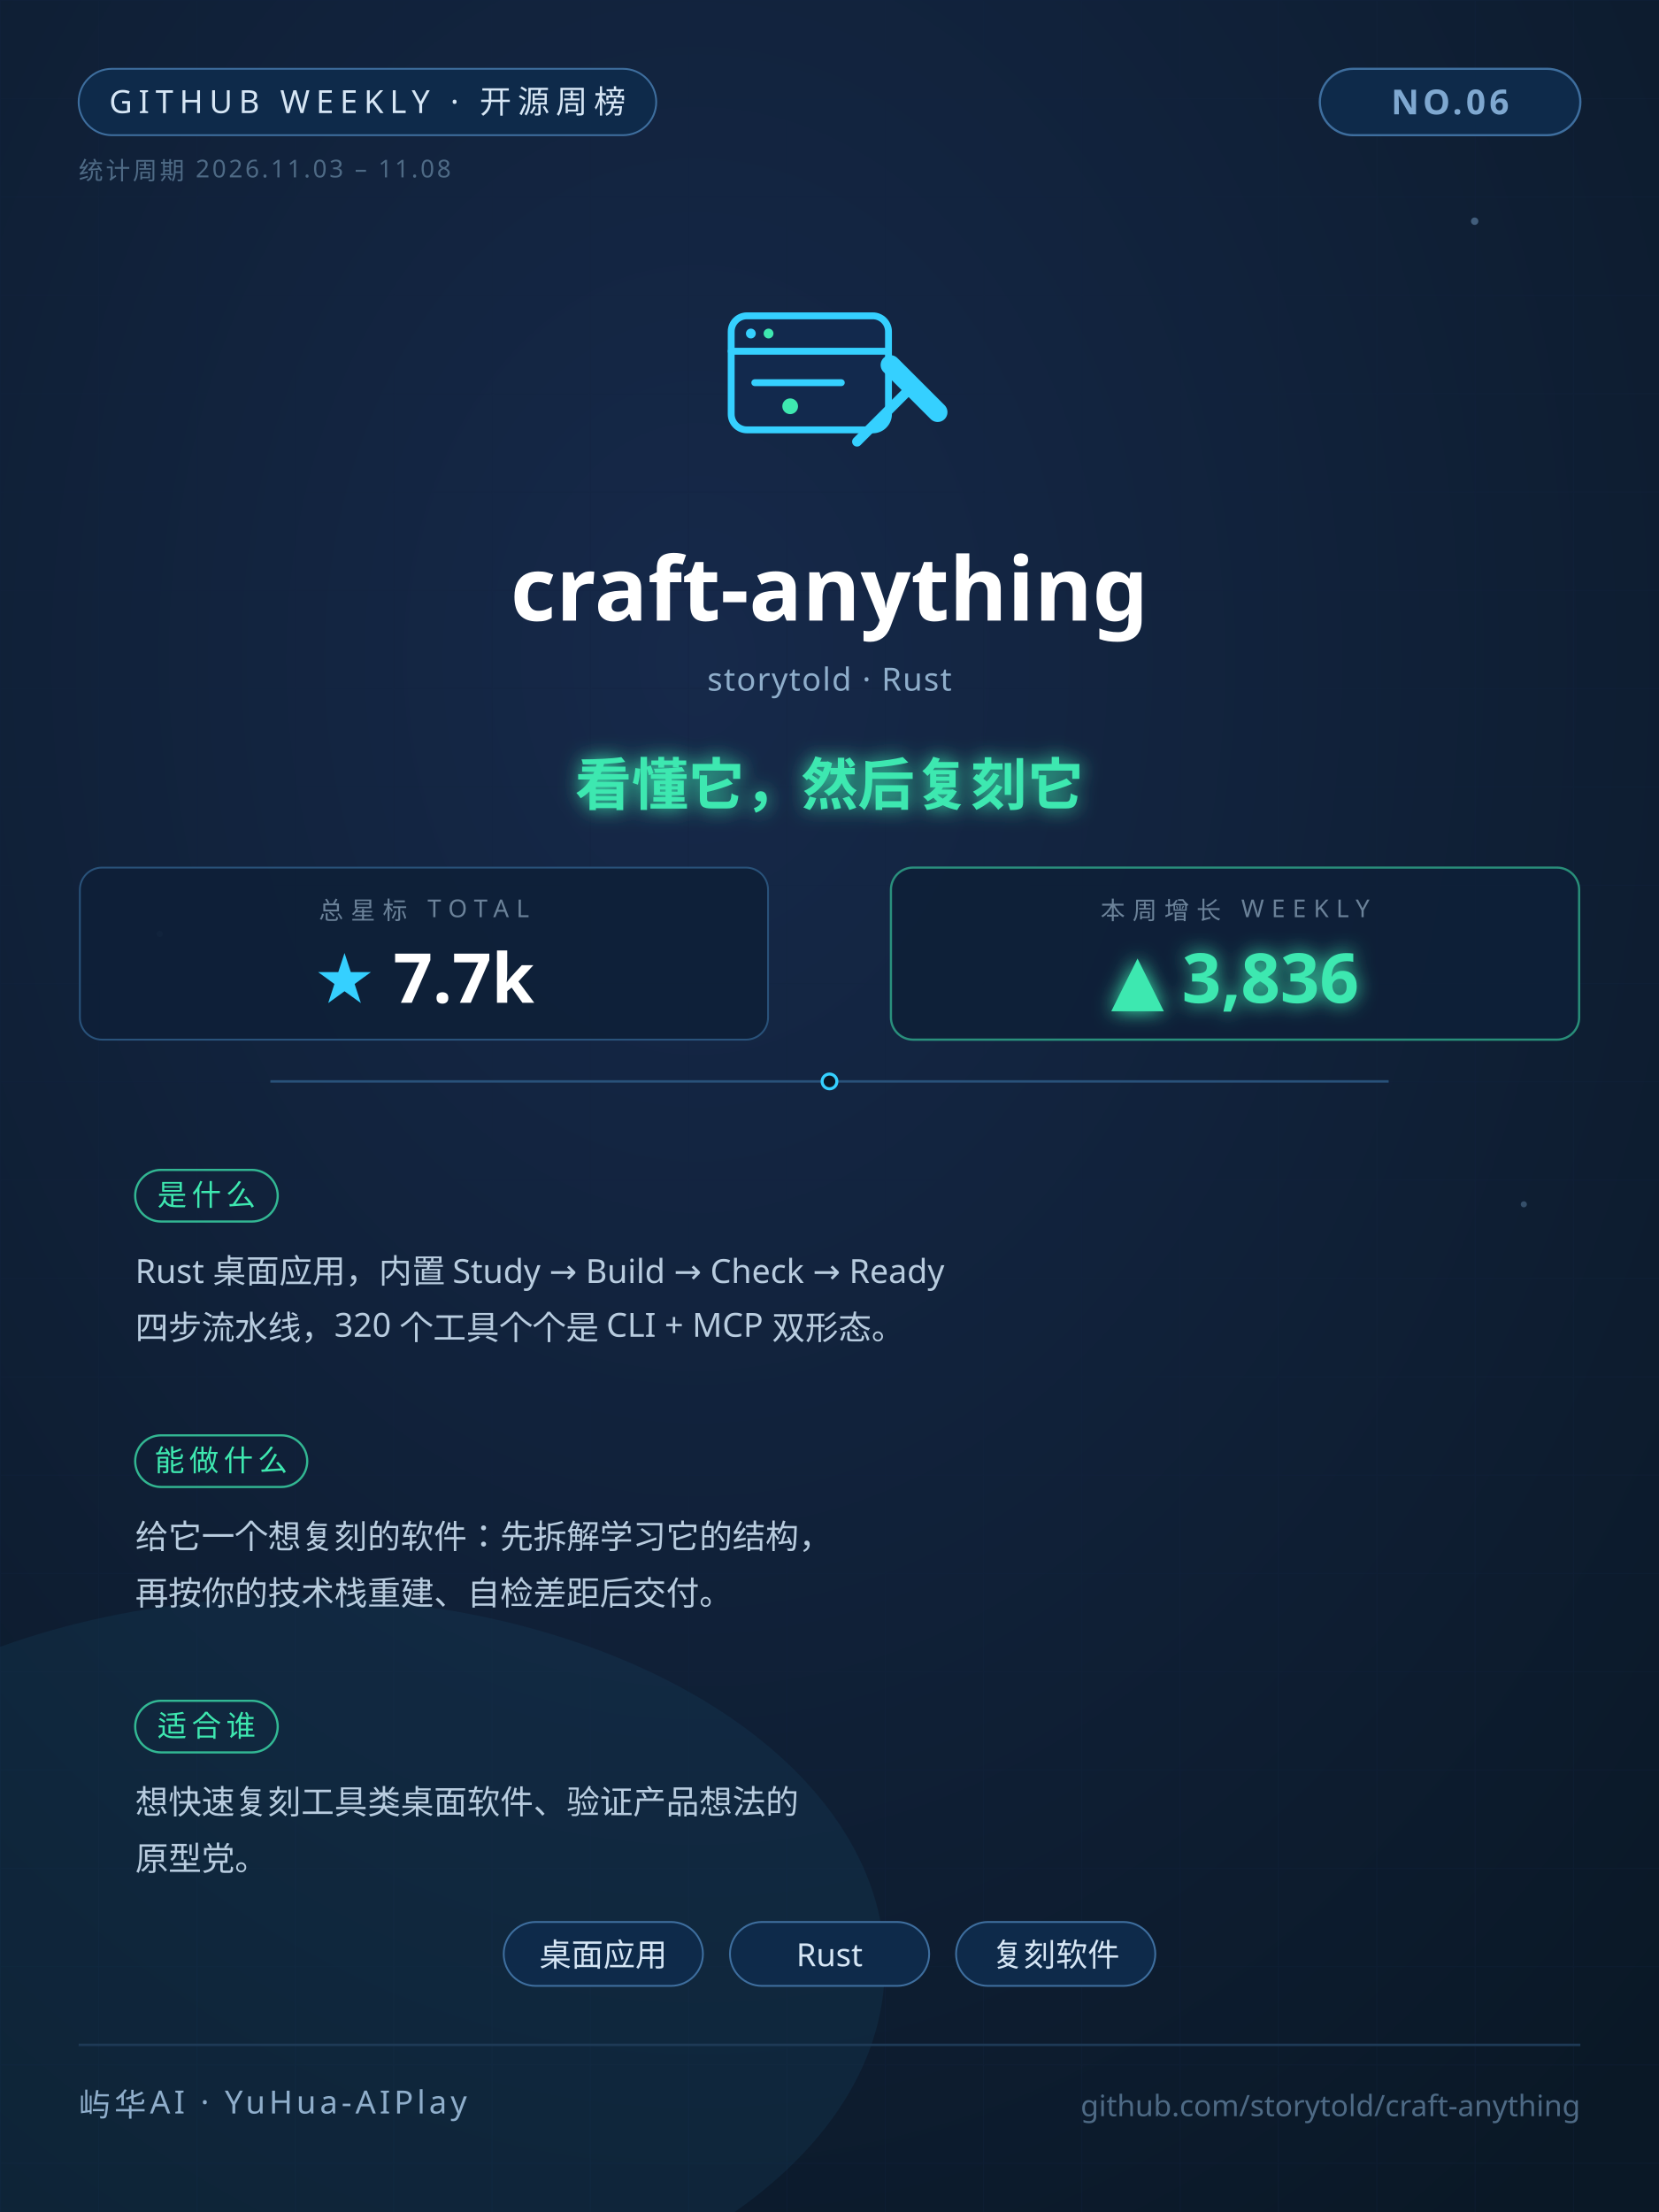
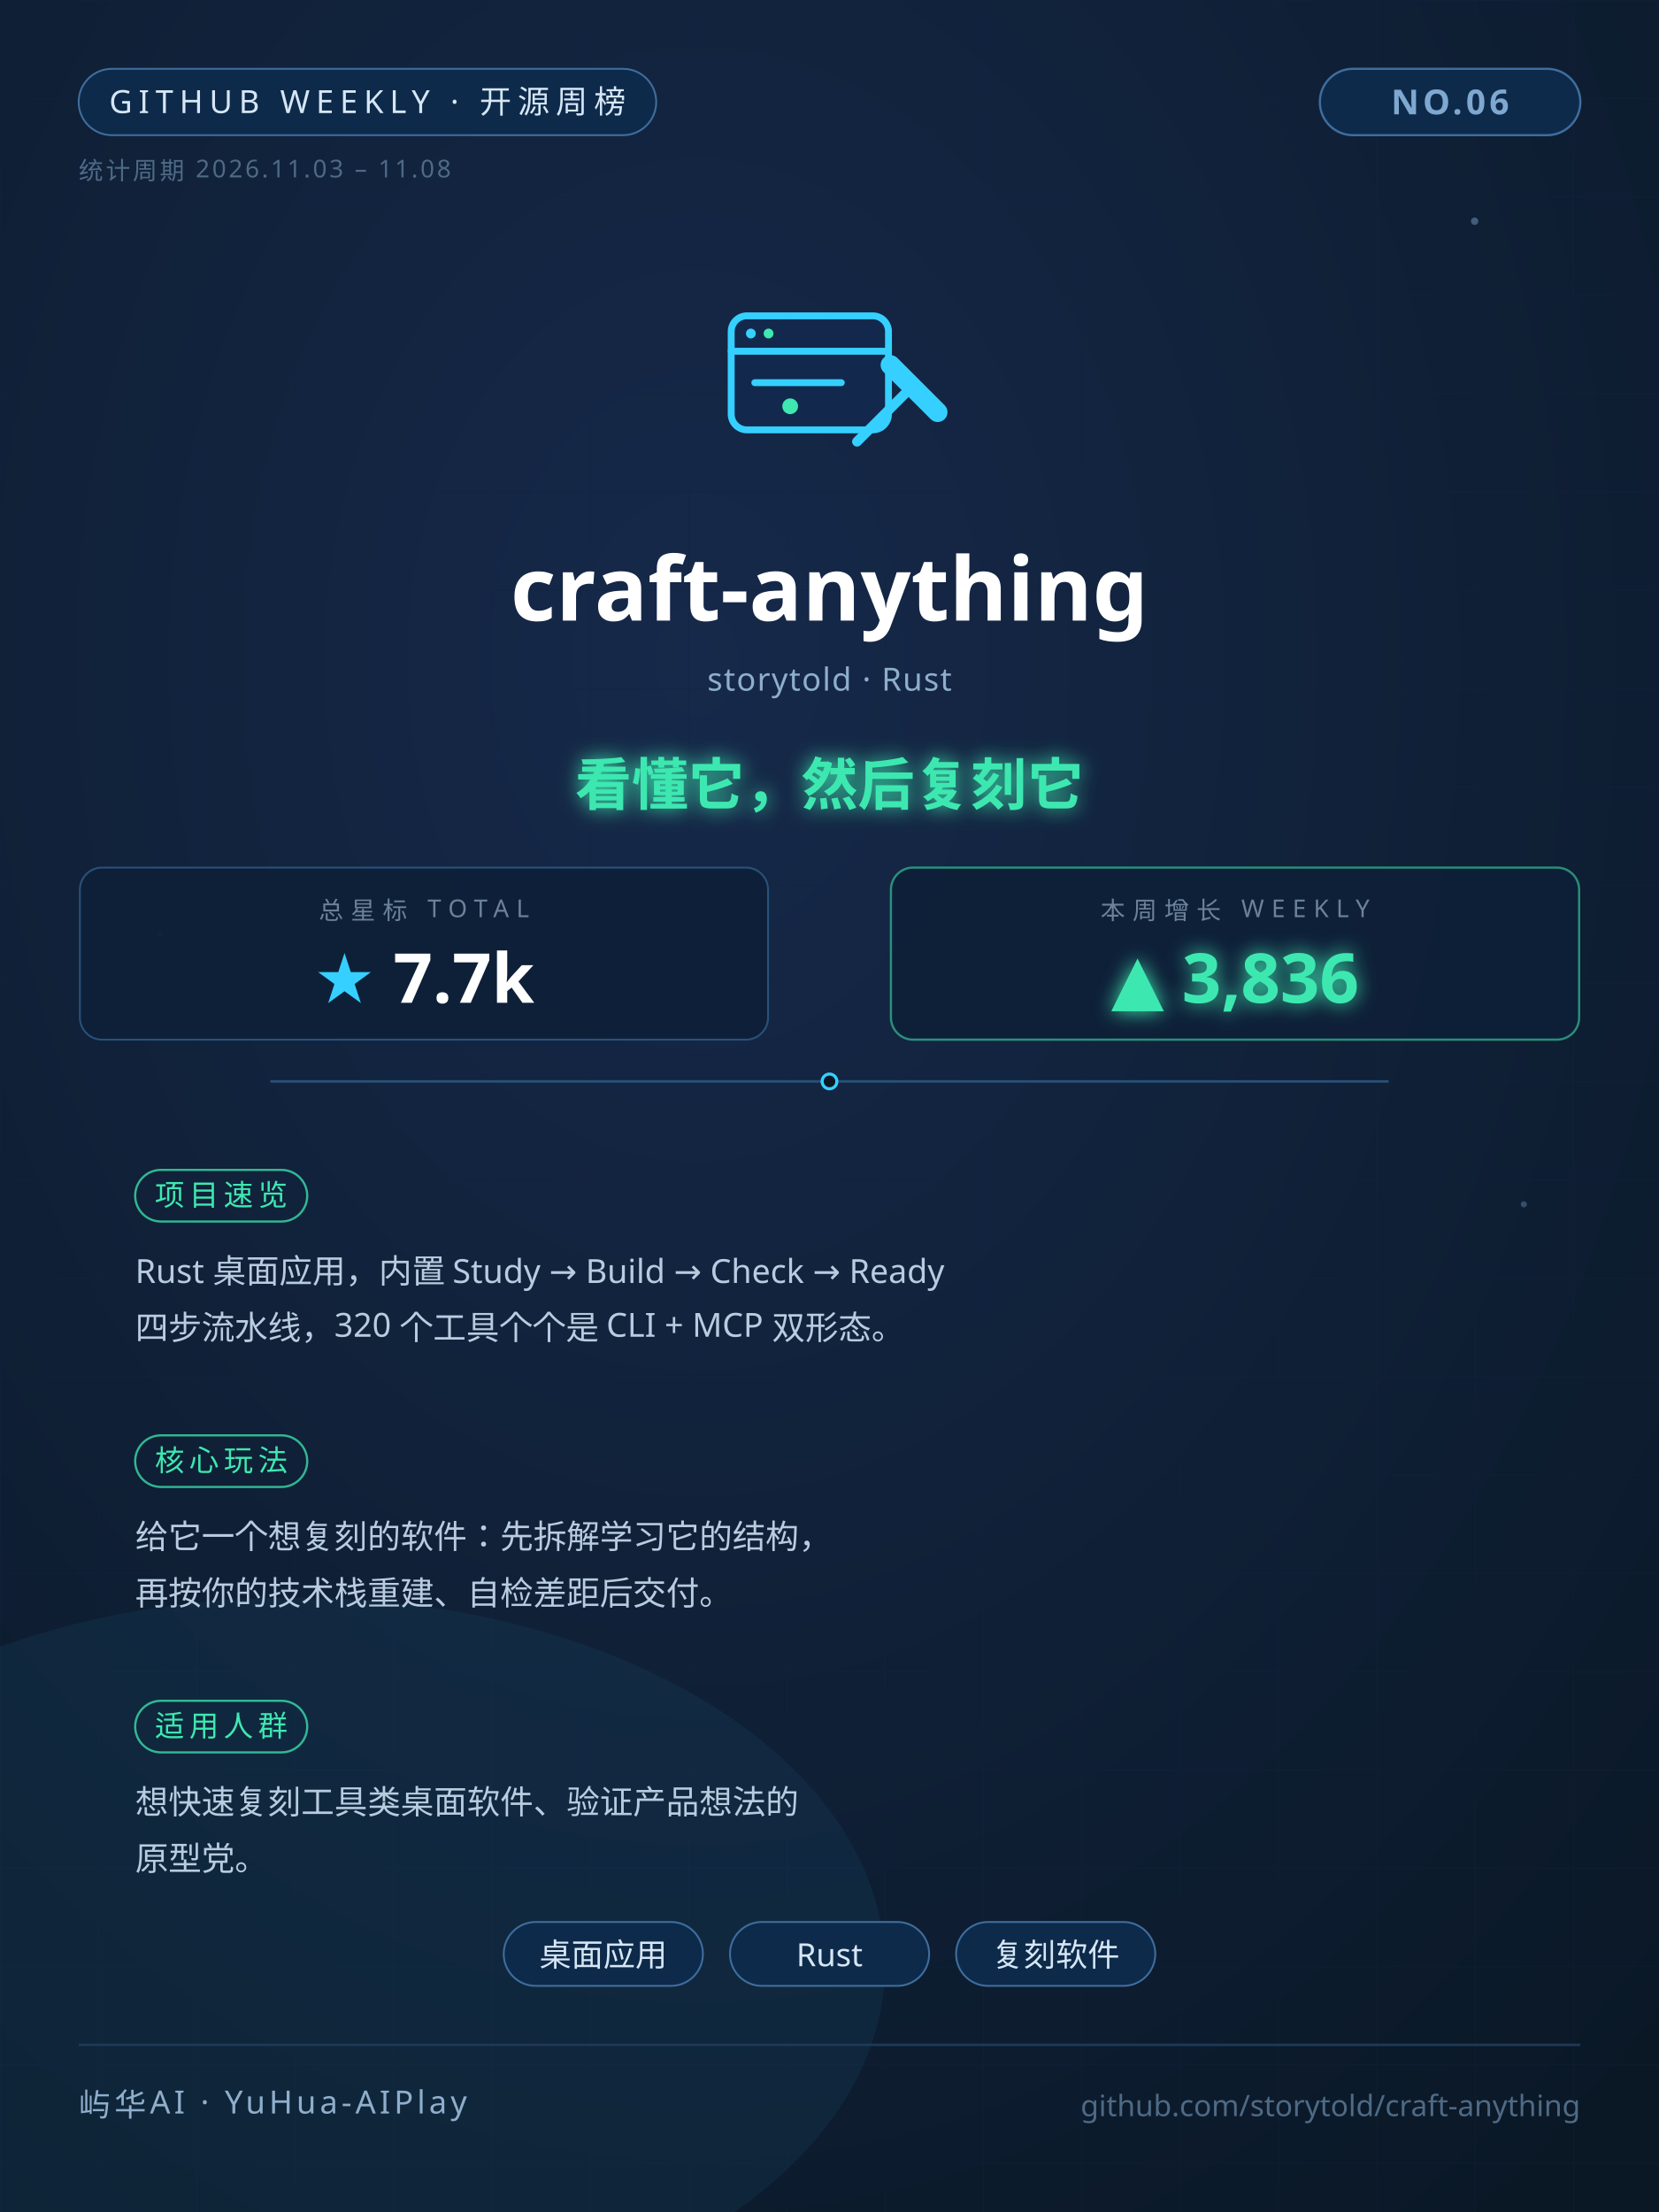
<svg xmlns="http://www.w3.org/2000/svg" viewBox="0 0 1350 1800" font-family="'PingFang SC','Hiragino Sans GB',sans-serif">
  <defs>
    <radialGradient id="bgGlow" cx="42%" cy="30%" r="85%">
      <stop offset="0%" stop-color="#16294A" />
      <stop offset="100%" stop-color="#0A1826" />
    </radialGradient>
    <filter id="glowGreen" x="-60%" y="-60%" width="220%" height="220%">
      <feDropShadow dx="0" dy="0" stdDeviation="8" flood-color="#3EE8B0" />
    </filter>
    <pattern id="grid" width="80" height="80" patternUnits="userSpaceOnUse">
      <path d="M80 0H0V80" fill="none" stroke="#132440" stroke-opacity="0.35" stroke-width="1.5" />
    </pattern>
    <g id="ic-craft" fill="none" stroke="#35D0FF" stroke-width="3.5" stroke-linejoin="round" stroke-linecap="round">
      <rect x="-50" y="-30" width="80" height="58" rx="8" fill="#12294D" />
      <line x1="-50" y1="-12" x2="30" y2="-12" />
      <circle cx="-40" cy="-21" r="2.5" fill="#35D0FF" stroke="none" />
      <circle cx="-31" cy="-21" r="2.5" fill="#3EE8B0" stroke="none" />
      <line x1="-38" y1="4" x2="6" y2="4" />
      <circle cx="-20" cy="16" r="4" fill="#3EE8B0" stroke="none" />
      <line x1="14" y1="34" x2="42" y2="6" stroke-width="5" />
      <line x1="31" y1="-5" x2="55" y2="19" stroke-width="10" />
    </g>
  </defs>
  <rect width="1350" height="1800" fill="url(#bgGlow)" />
  <rect width="1350" height="1800" fill="url(#grid)" />
  <ellipse cx="240" cy="1600" rx="480" ry="300" fill="#14405E" opacity="0.28" />
  <circle cx="1200" cy="180" r="3" fill="#7FA8D0" opacity="0.45" />
  <circle cx="130" cy="760" r="2.5" fill="#7FA8D0" opacity="0.3" />
  <circle cx="1240" cy="980" r="2.5" fill="#7FA8D0" opacity="0.35" />
  <rect x="64" y="56" width="470" height="54" rx="27" fill="#0E2A4A" stroke="#3E6E9E" stroke-width="1.5" />
  <text x="299" y="92" text-anchor="middle" font-size="26" letter-spacing="5" fill="#D6E6F5">GITHUB WEEKLY · 开源周榜</text>
  <text x="64" y="146" font-size="20" letter-spacing="2" fill="#4E6A85">统计周期 2026.11.03 – 11.08</text>
  <rect x="1074" y="56" width="212" height="54" rx="27" fill="#0E2A4A" stroke="#3E6E9E" stroke-width="1.8" />
  <text x="1180" y="93" text-anchor="middle" font-size="28" font-weight="800" letter-spacing="3" fill="#7FA8D0">NO.06</text>
  <use href="#ic-craft" transform="translate(675 305) scale(1.6)" />
  <text x="675" y="505" text-anchor="middle" font-size="72" font-weight="800" fill="#FFFFFF">craft-anything</text>
  <text x="675" y="562" text-anchor="middle" font-size="26" letter-spacing="1" fill="#8FAECB">storytold · Rust</text>
  <text x="675" y="655" text-anchor="middle" font-size="46" font-weight="700" fill="#3EE8B0" filter="url(#glowGreen)">看懂它，然后复刻它</text>
  <rect x="65" y="706" width="560" height="140" rx="18" fill="#0E2038" fill-opacity="0.9" stroke="#29527A" stroke-width="1.5" />
  <text x="345" y="748" text-anchor="middle" font-size="20" letter-spacing="6" fill="#6B8299">总星标 TOTAL</text>
  <text x="345" y="816" text-anchor="middle" font-size="56" font-weight="800" fill="#FFFFFF">
    <tspan fill="#35D0FF">★</tspan> 7.7k</text>
  <rect x="725" y="706" width="560" height="140" rx="18" fill="#0E2038" fill-opacity="0.9" stroke="#3EE8B0" stroke-opacity="0.55" stroke-width="1.8" />
  <text x="1005" y="748" text-anchor="middle" font-size="20" letter-spacing="6" fill="#6B8299">本周增长 WEEKLY</text>
  <text x="1005" y="816" text-anchor="middle" font-size="56" font-weight="800" fill="#3EE8B0" filter="url(#glowGreen)">▲ 3,836</text>
  <line x1="220" y1="880" x2="1130" y2="880" stroke="#29527A" stroke-width="2" />
  <circle cx="675" cy="880" r="6" fill="#0A1826" stroke="#35D0FF" stroke-width="2.5" />
-   <rect x="110" y="952" width="116" height="42" rx="21" fill="none" stroke="#3EE8B0" stroke-opacity="0.75" stroke-width="1.8" />
-   <text x="168" y="981" text-anchor="middle" font-size="24" letter-spacing="4" fill="#3EE8B0">是什么</text>
+   <rect x="110" y="952" width="140" height="42" rx="21" fill="none" stroke="#3EE8B0" stroke-opacity="0.75" stroke-width="1.8" />
+   <text x="180" y="981" text-anchor="middle" font-size="24" letter-spacing="4" fill="#3EE8B0">项目速览</text>
  <text x="110" y="1044" font-size="27" fill="#B8CCDF">Rust 桌面应用，内置 Study → Build → Check → Ready</text>
  <text x="110" y="1090" font-size="27" fill="#B8CCDF">四步流水线，320 个工具个个是 CLI + MCP 双形态。</text>
  <rect x="110" y="1168" width="140" height="42" rx="21" fill="none" stroke="#3EE8B0" stroke-opacity="0.75" stroke-width="1.8" />
-   <text x="180" y="1197" text-anchor="middle" font-size="24" letter-spacing="4" fill="#3EE8B0">能做什么</text>
+   <text x="180" y="1197" text-anchor="middle" font-size="24" letter-spacing="4" fill="#3EE8B0">核心玩法</text>
  <text x="110" y="1260" font-size="27" fill="#B8CCDF">给它一个想复刻的软件：先拆解学习它的结构，</text>
  <text x="110" y="1306" font-size="27" fill="#B8CCDF">再按你的技术栈重建、自检差距后交付。</text>
-   <rect x="110" y="1384" width="116" height="42" rx="21" fill="none" stroke="#3EE8B0" stroke-opacity="0.75" stroke-width="1.8" />
-   <text x="168" y="1413" text-anchor="middle" font-size="24" letter-spacing="4" fill="#3EE8B0">适合谁</text>
+   <rect x="110" y="1384" width="140" height="42" rx="21" fill="none" stroke="#3EE8B0" stroke-opacity="0.75" stroke-width="1.8" />
+   <text x="180" y="1413" text-anchor="middle" font-size="24" letter-spacing="4" fill="#3EE8B0">适用人群</text>
  <text x="110" y="1476" font-size="27" fill="#B8CCDF">想快速复刻工具类桌面软件、验证产品想法的</text>
  <text x="110" y="1522" font-size="27" fill="#B8CCDF">原型党。</text>
  <rect x="409.9" y="1564" width="162.1" height="52" rx="26" fill="#0E2A4A" stroke="#3E6E9E" stroke-width="1.5" />
  <text x="490.9" y="1600" text-anchor="middle" font-size="26" fill="#D6E6F5">桌面应用</text>
  <rect x="594.0" y="1564" width="162.1" height="52" rx="26" fill="#0E2A4A" stroke="#3E6E9E" stroke-width="1.5" />
  <text x="675.0" y="1600" text-anchor="middle" font-size="26" fill="#D6E6F5">Rust</text>
  <rect x="778.0" y="1564" width="162.1" height="52" rx="26" fill="#0E2A4A" stroke="#3E6E9E" stroke-width="1.5" />
  <text x="859.1" y="1600" text-anchor="middle" font-size="26" fill="#D6E6F5">复刻软件</text>
  <line x1="64" y1="1664" x2="1286" y2="1664" stroke="#1E3A56" stroke-width="2" />
  <text x="64" y="1722" font-size="26" letter-spacing="3" fill="#8FAECB">屿华AI · YuHua-AIPlay</text>
  <text x="1286" y="1722" text-anchor="end" font-size="24" fill="#4E6A85">github.com/storytold/craft-anything</text>
</svg>
